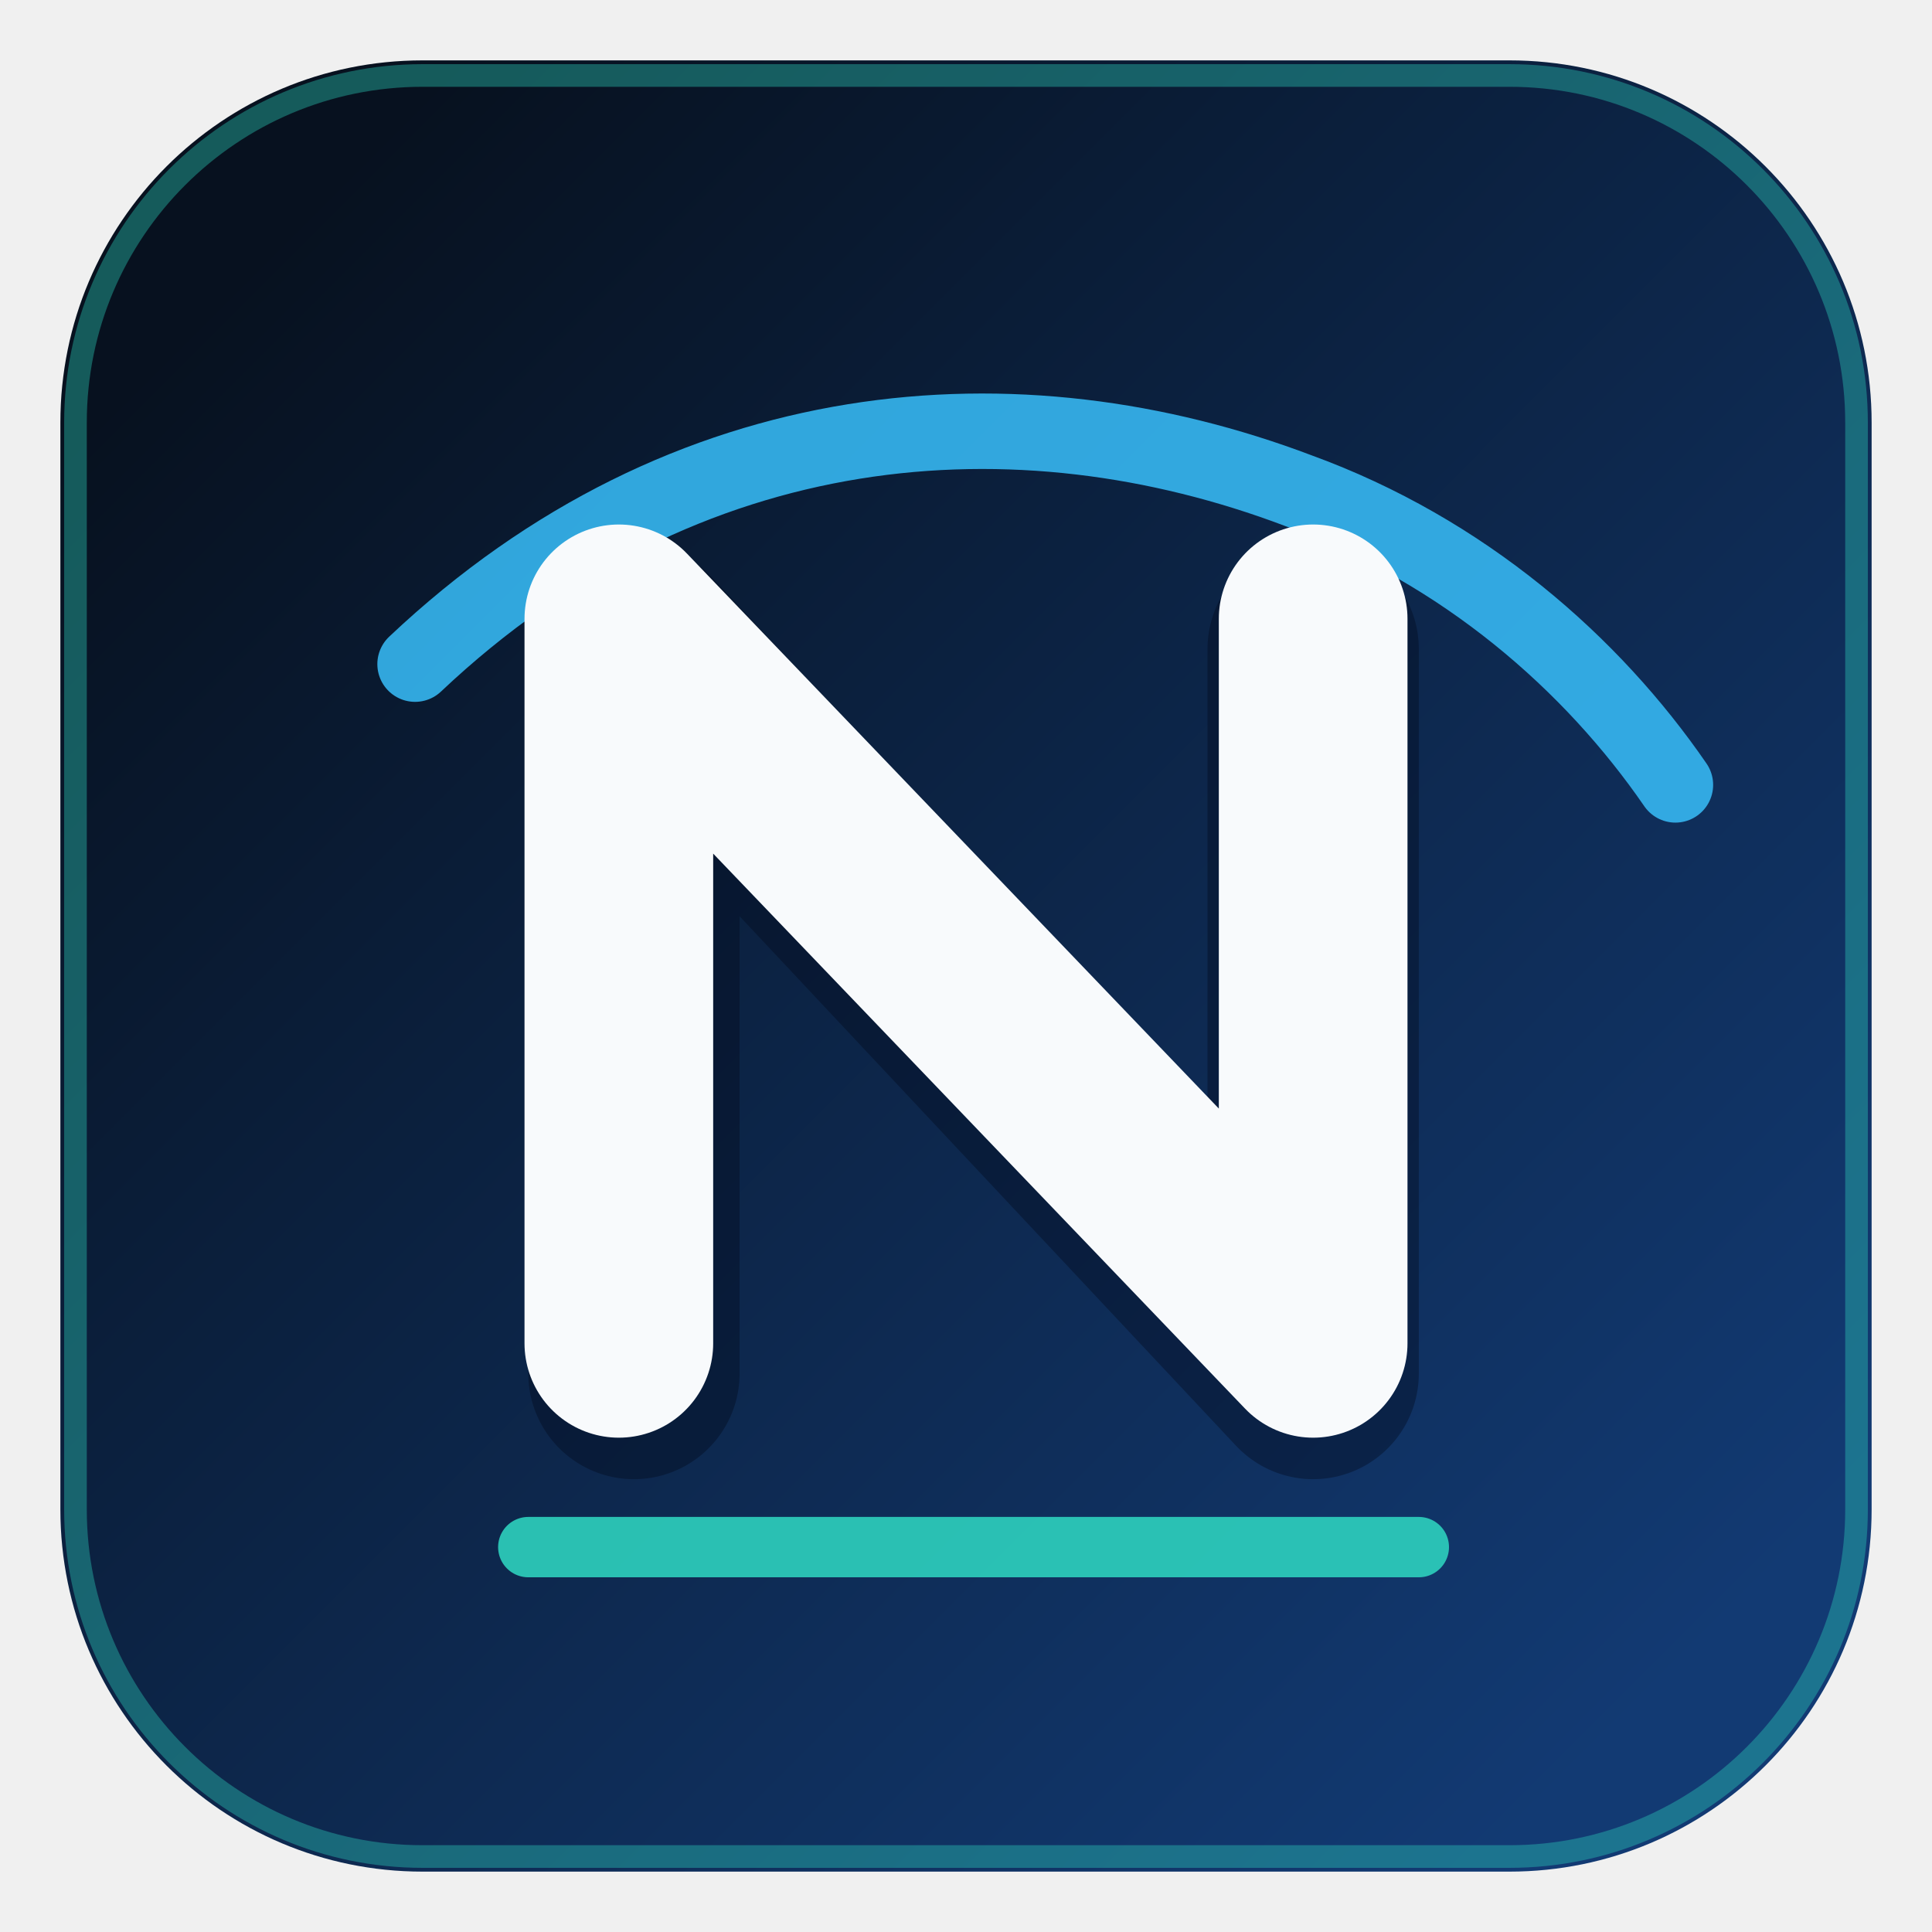
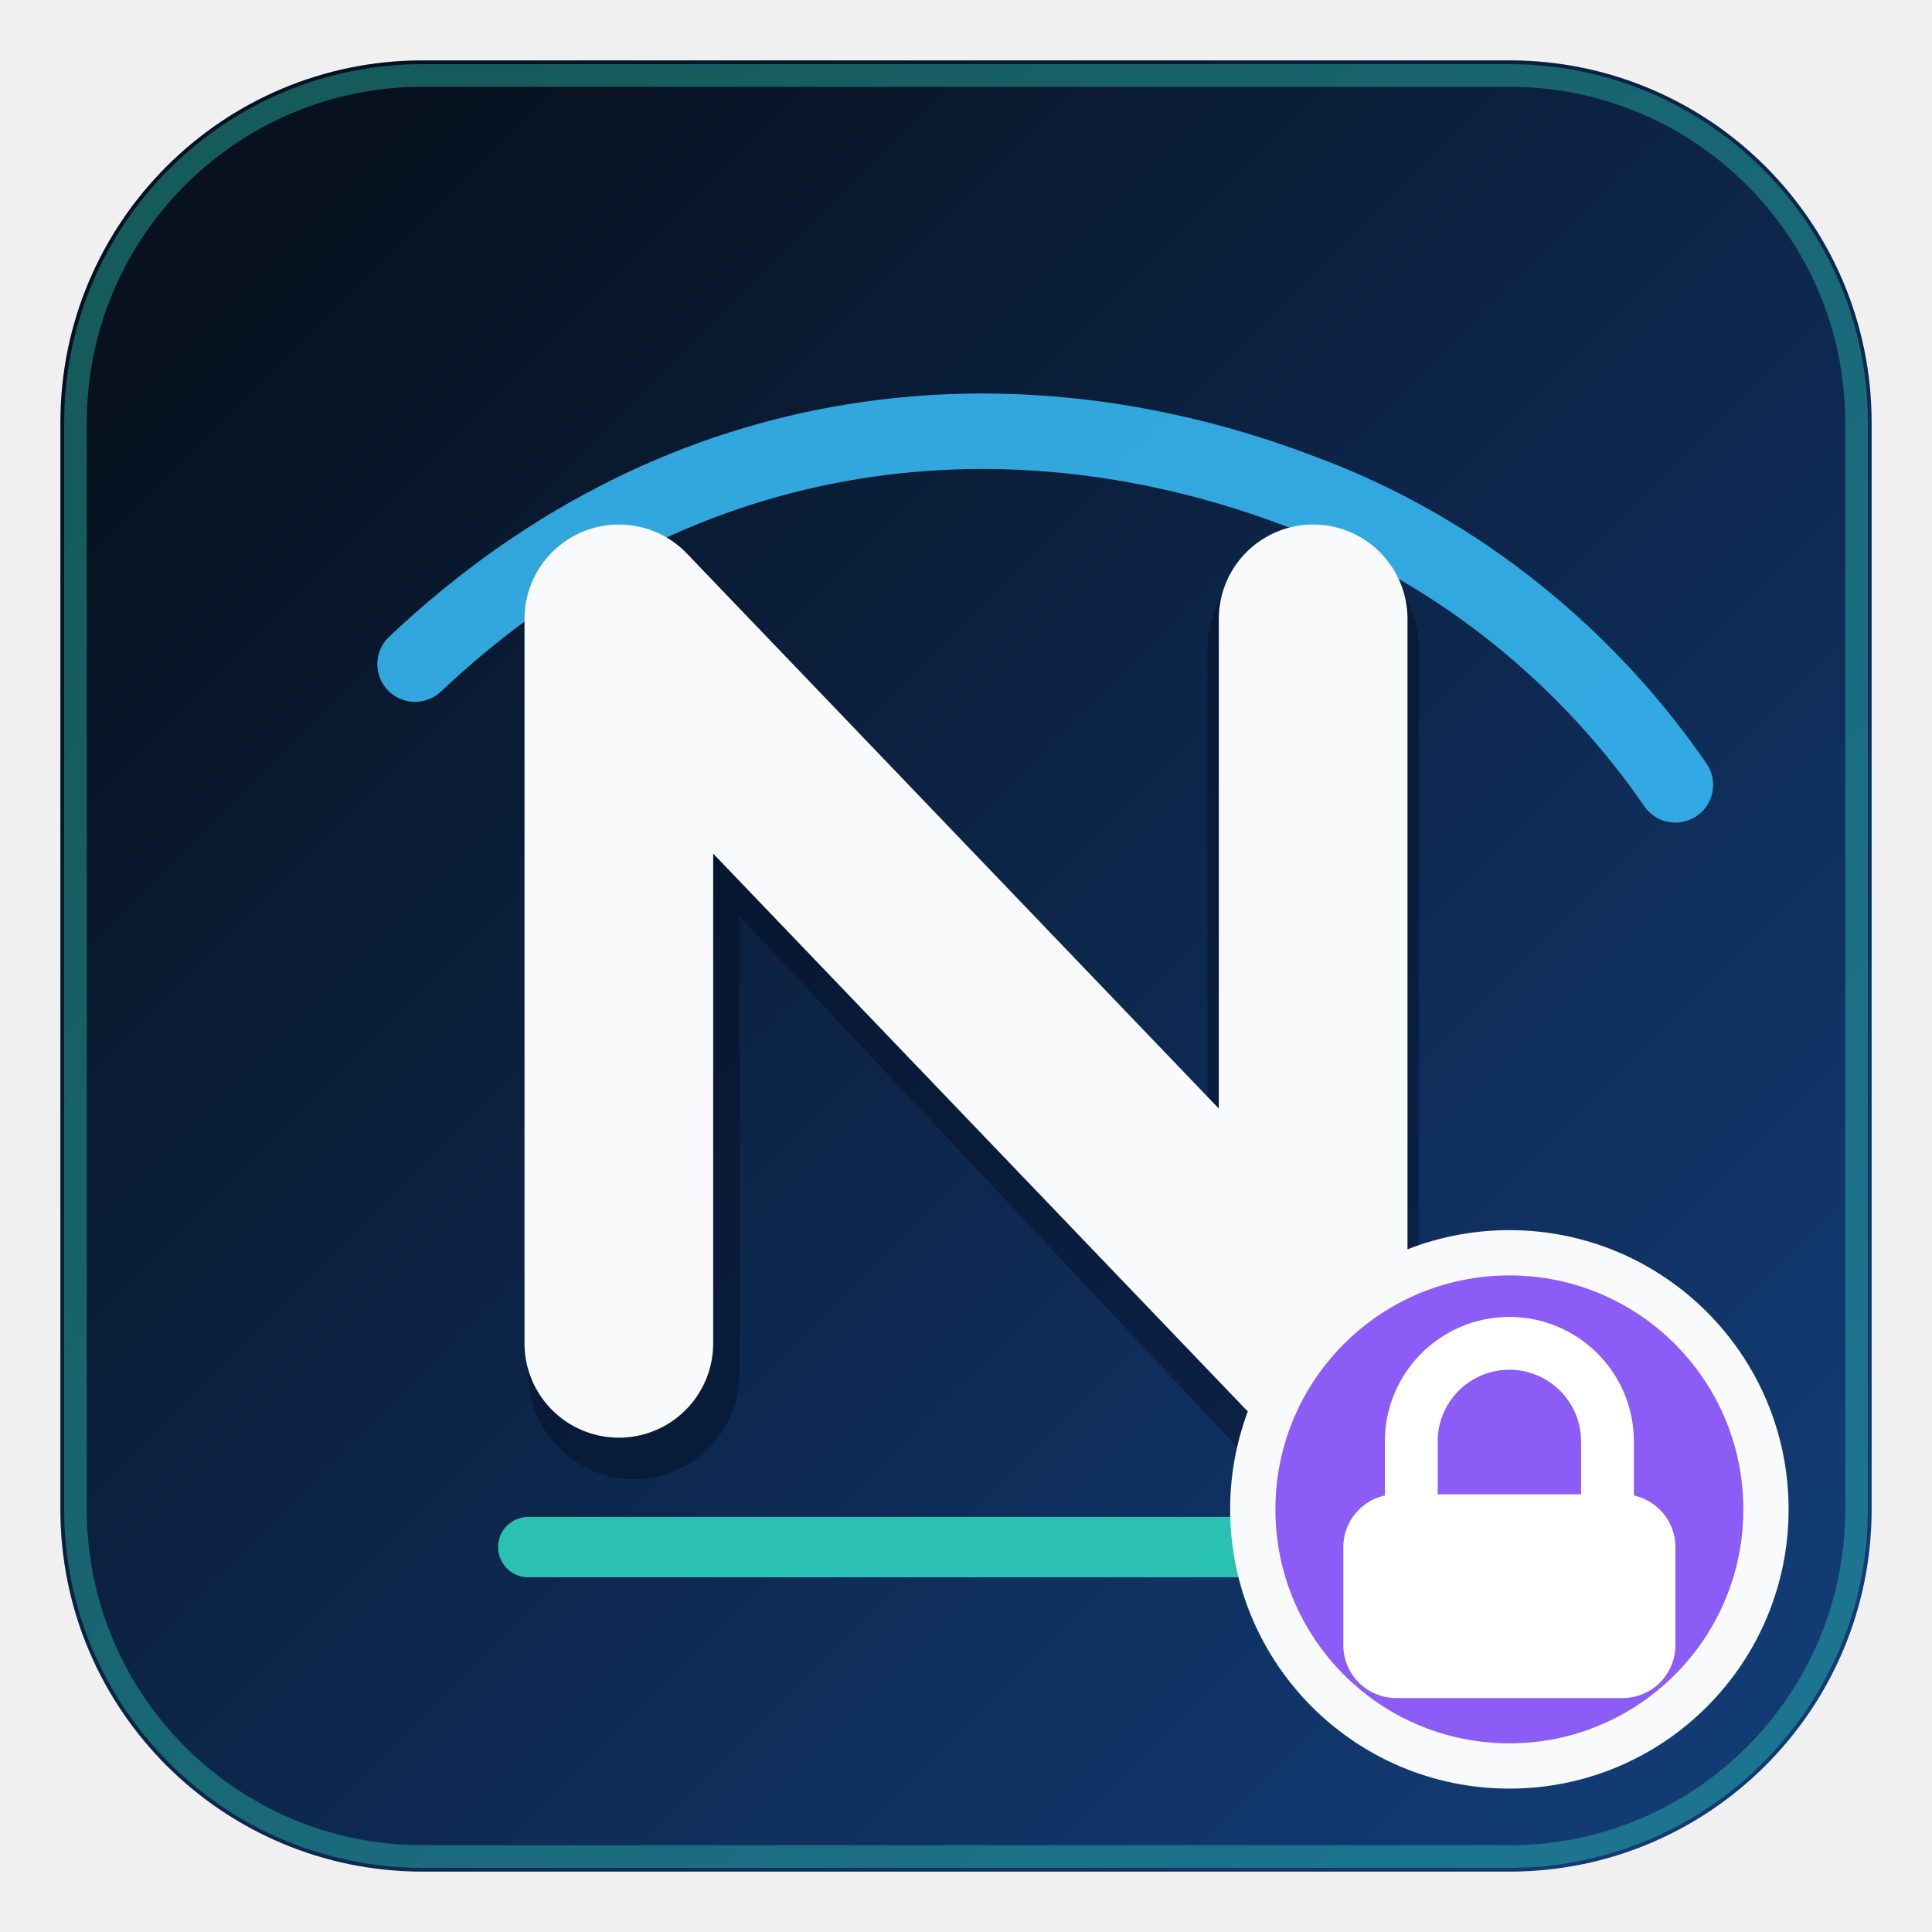
- <svg xmlns="http://www.w3.org/2000/svg" viewBox="0 0 256 256" role="img" aria-label="Nimbus">
+ <svg xmlns="http://www.w3.org/2000/svg" viewBox="0 0 256 256" role="img" aria-label="Nimbus locked">
  <defs>
    <linearGradient id="nimbus-bg" x1="34" y1="34" x2="222" y2="222" gradientUnits="userSpaceOnUse">
      <stop stop-color="#07111f" />
      <stop offset="1" stop-color="#123a73" />
    </linearGradient>
  </defs>
  <rect x="8" y="8" width="240" height="240" rx="48" fill="url(#nimbus-bg)" />
  <rect x="10" y="10" width="236" height="236" rx="46" fill="none" stroke="#2dd4bf" stroke-opacity=".38" stroke-width="3" />
  <path d="M55 88C91 54 135 51 172 65c22 8 39 23 50 39" fill="none" stroke="#38bdf8" stroke-width="10" stroke-linecap="round" opacity=".86" />
  <path d="M84 182V86l90 96V86" fill="none" stroke="#020817" stroke-opacity=".36" stroke-width="28" stroke-linecap="round" stroke-linejoin="round" />
  <path d="M82 178V82l92 96V82" fill="none" stroke="#f8fafc" stroke-width="25" stroke-linecap="round" stroke-linejoin="round" />
  <path d="M70 205h118" fill="none" stroke="#2dd4bf" stroke-width="8" stroke-linecap="round" opacity=".88" />
+   <circle cx="200" cy="200" r="34" fill="#8b5cf6" stroke="#f8fafc" stroke-width="6" />
+   <path d="M185 198h30a7 7 0 0 1 7 7v13a7 7 0 0 1-7 7h-30a7 7 0 0 1-7-7v-13a7 7 0 0 1 7-7Z" fill="#fff" />
+   <path d="M187 198v-7a13 13 0 0 1 26 0v7" fill="none" stroke="#fff" stroke-width="7" stroke-linecap="round" />
</svg>
